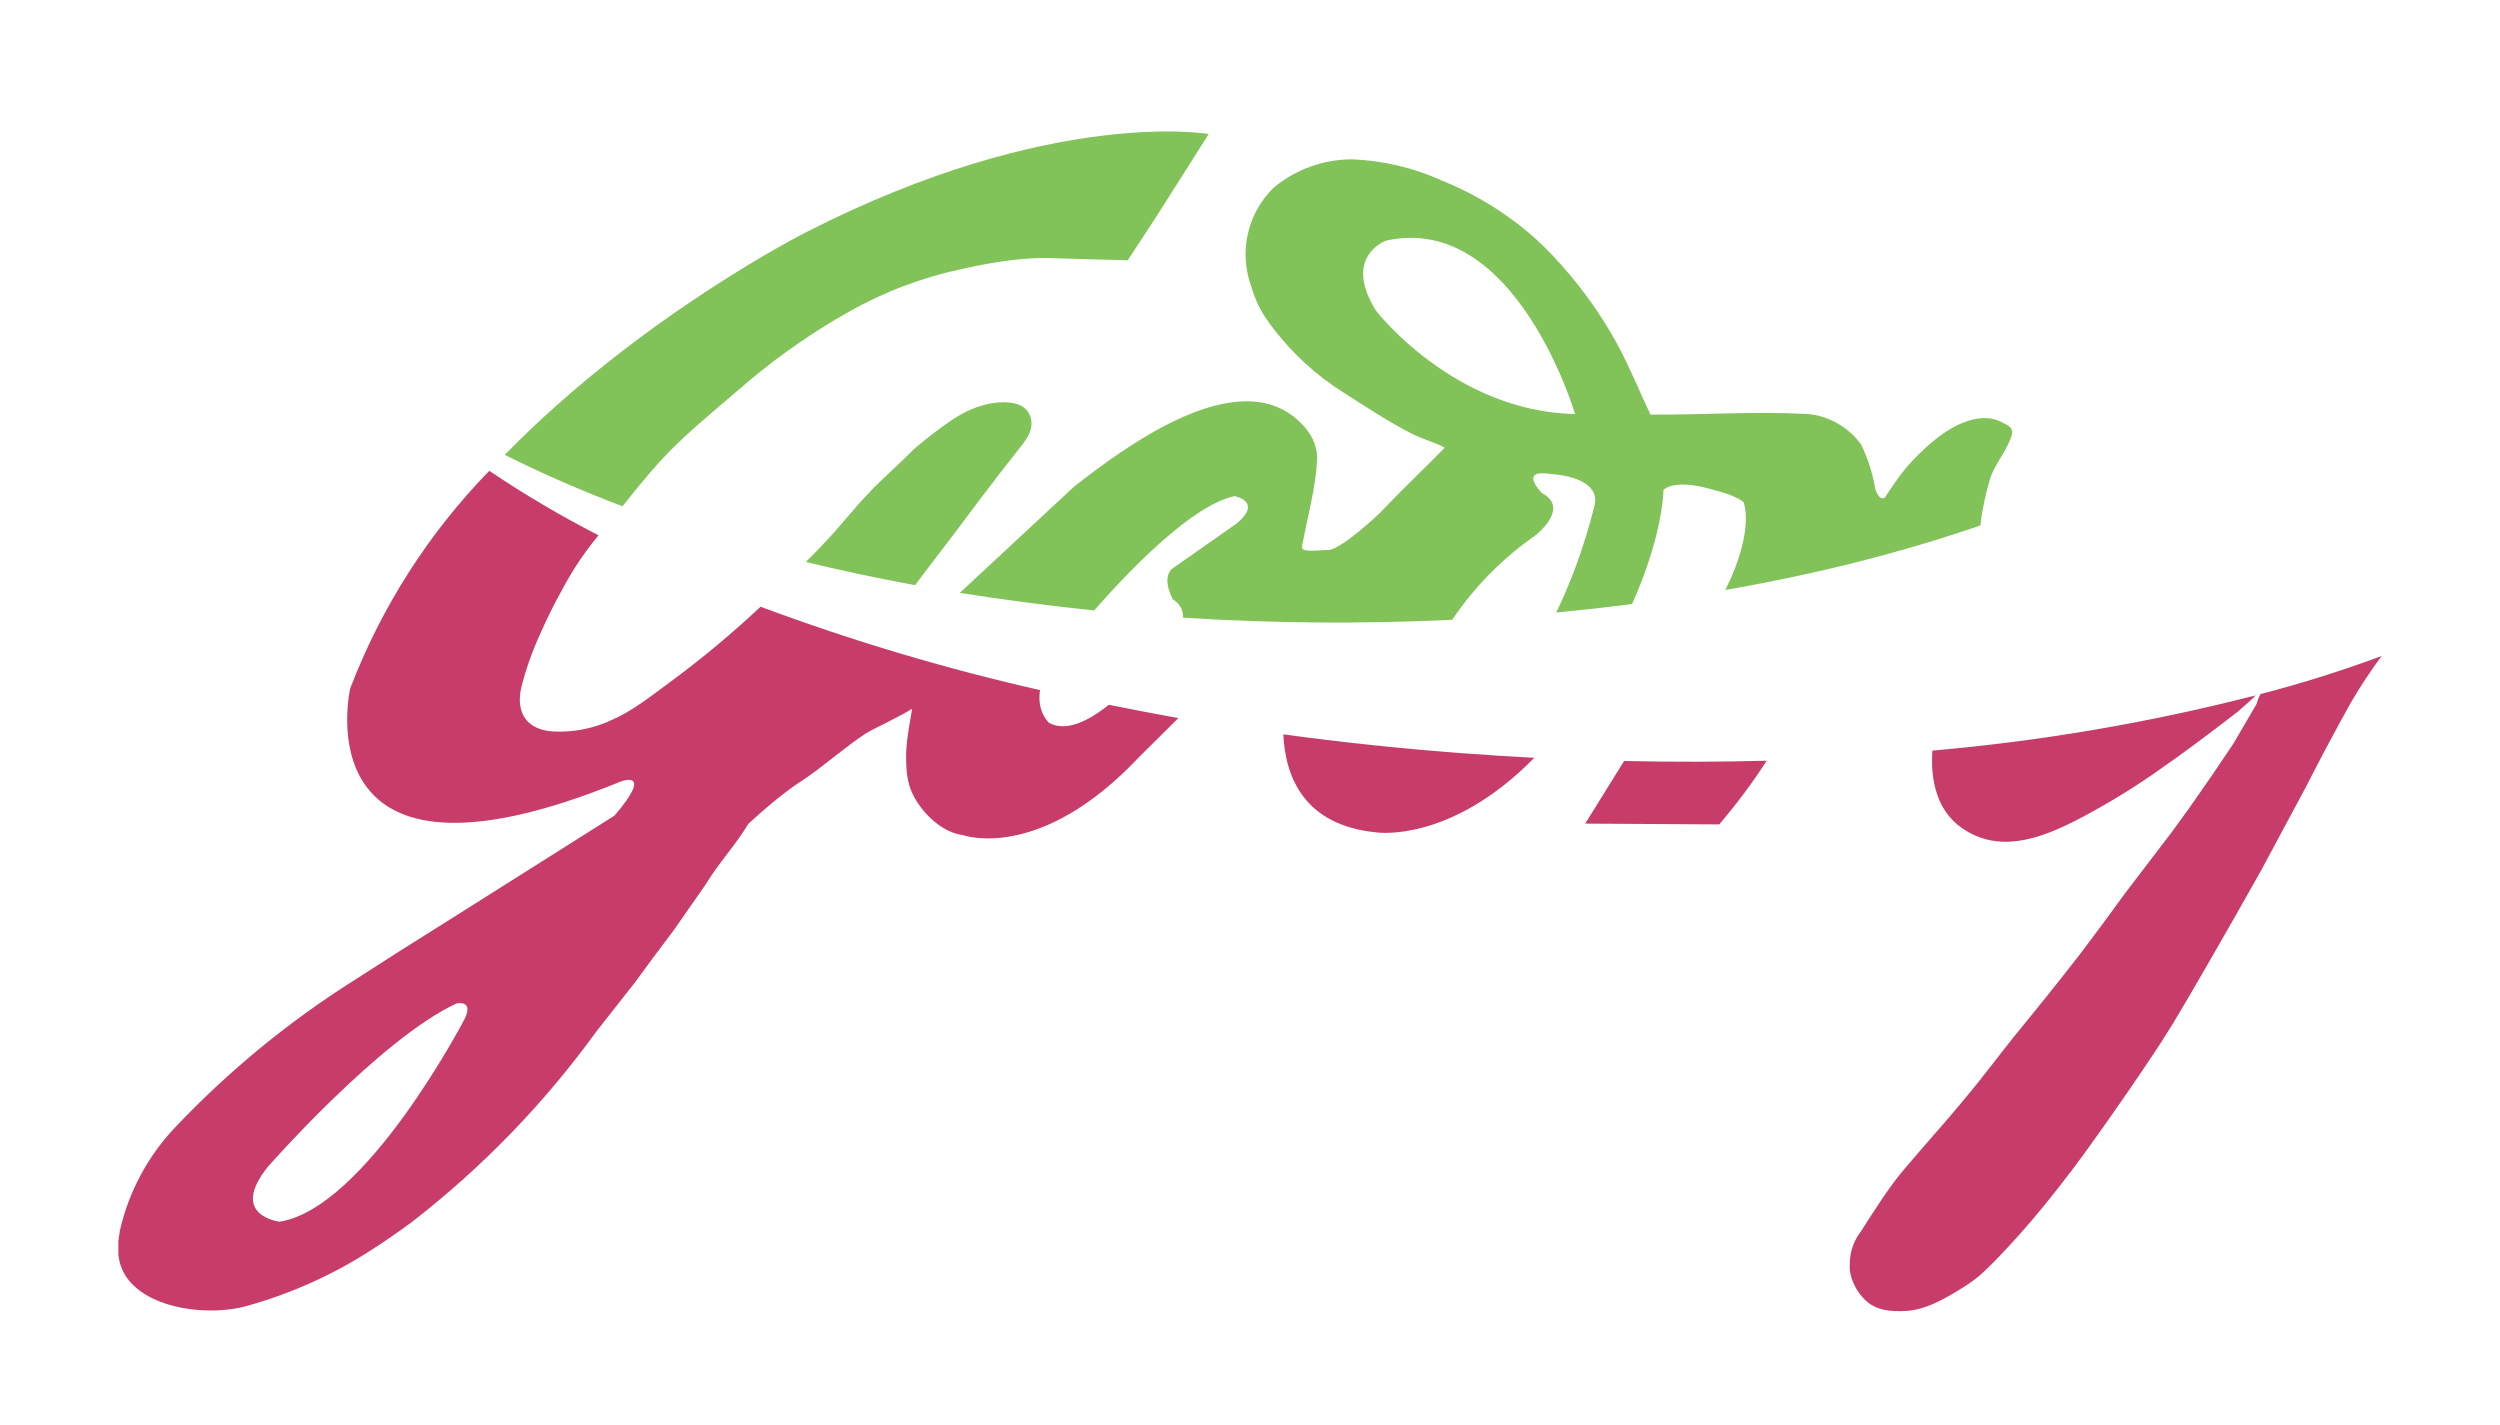
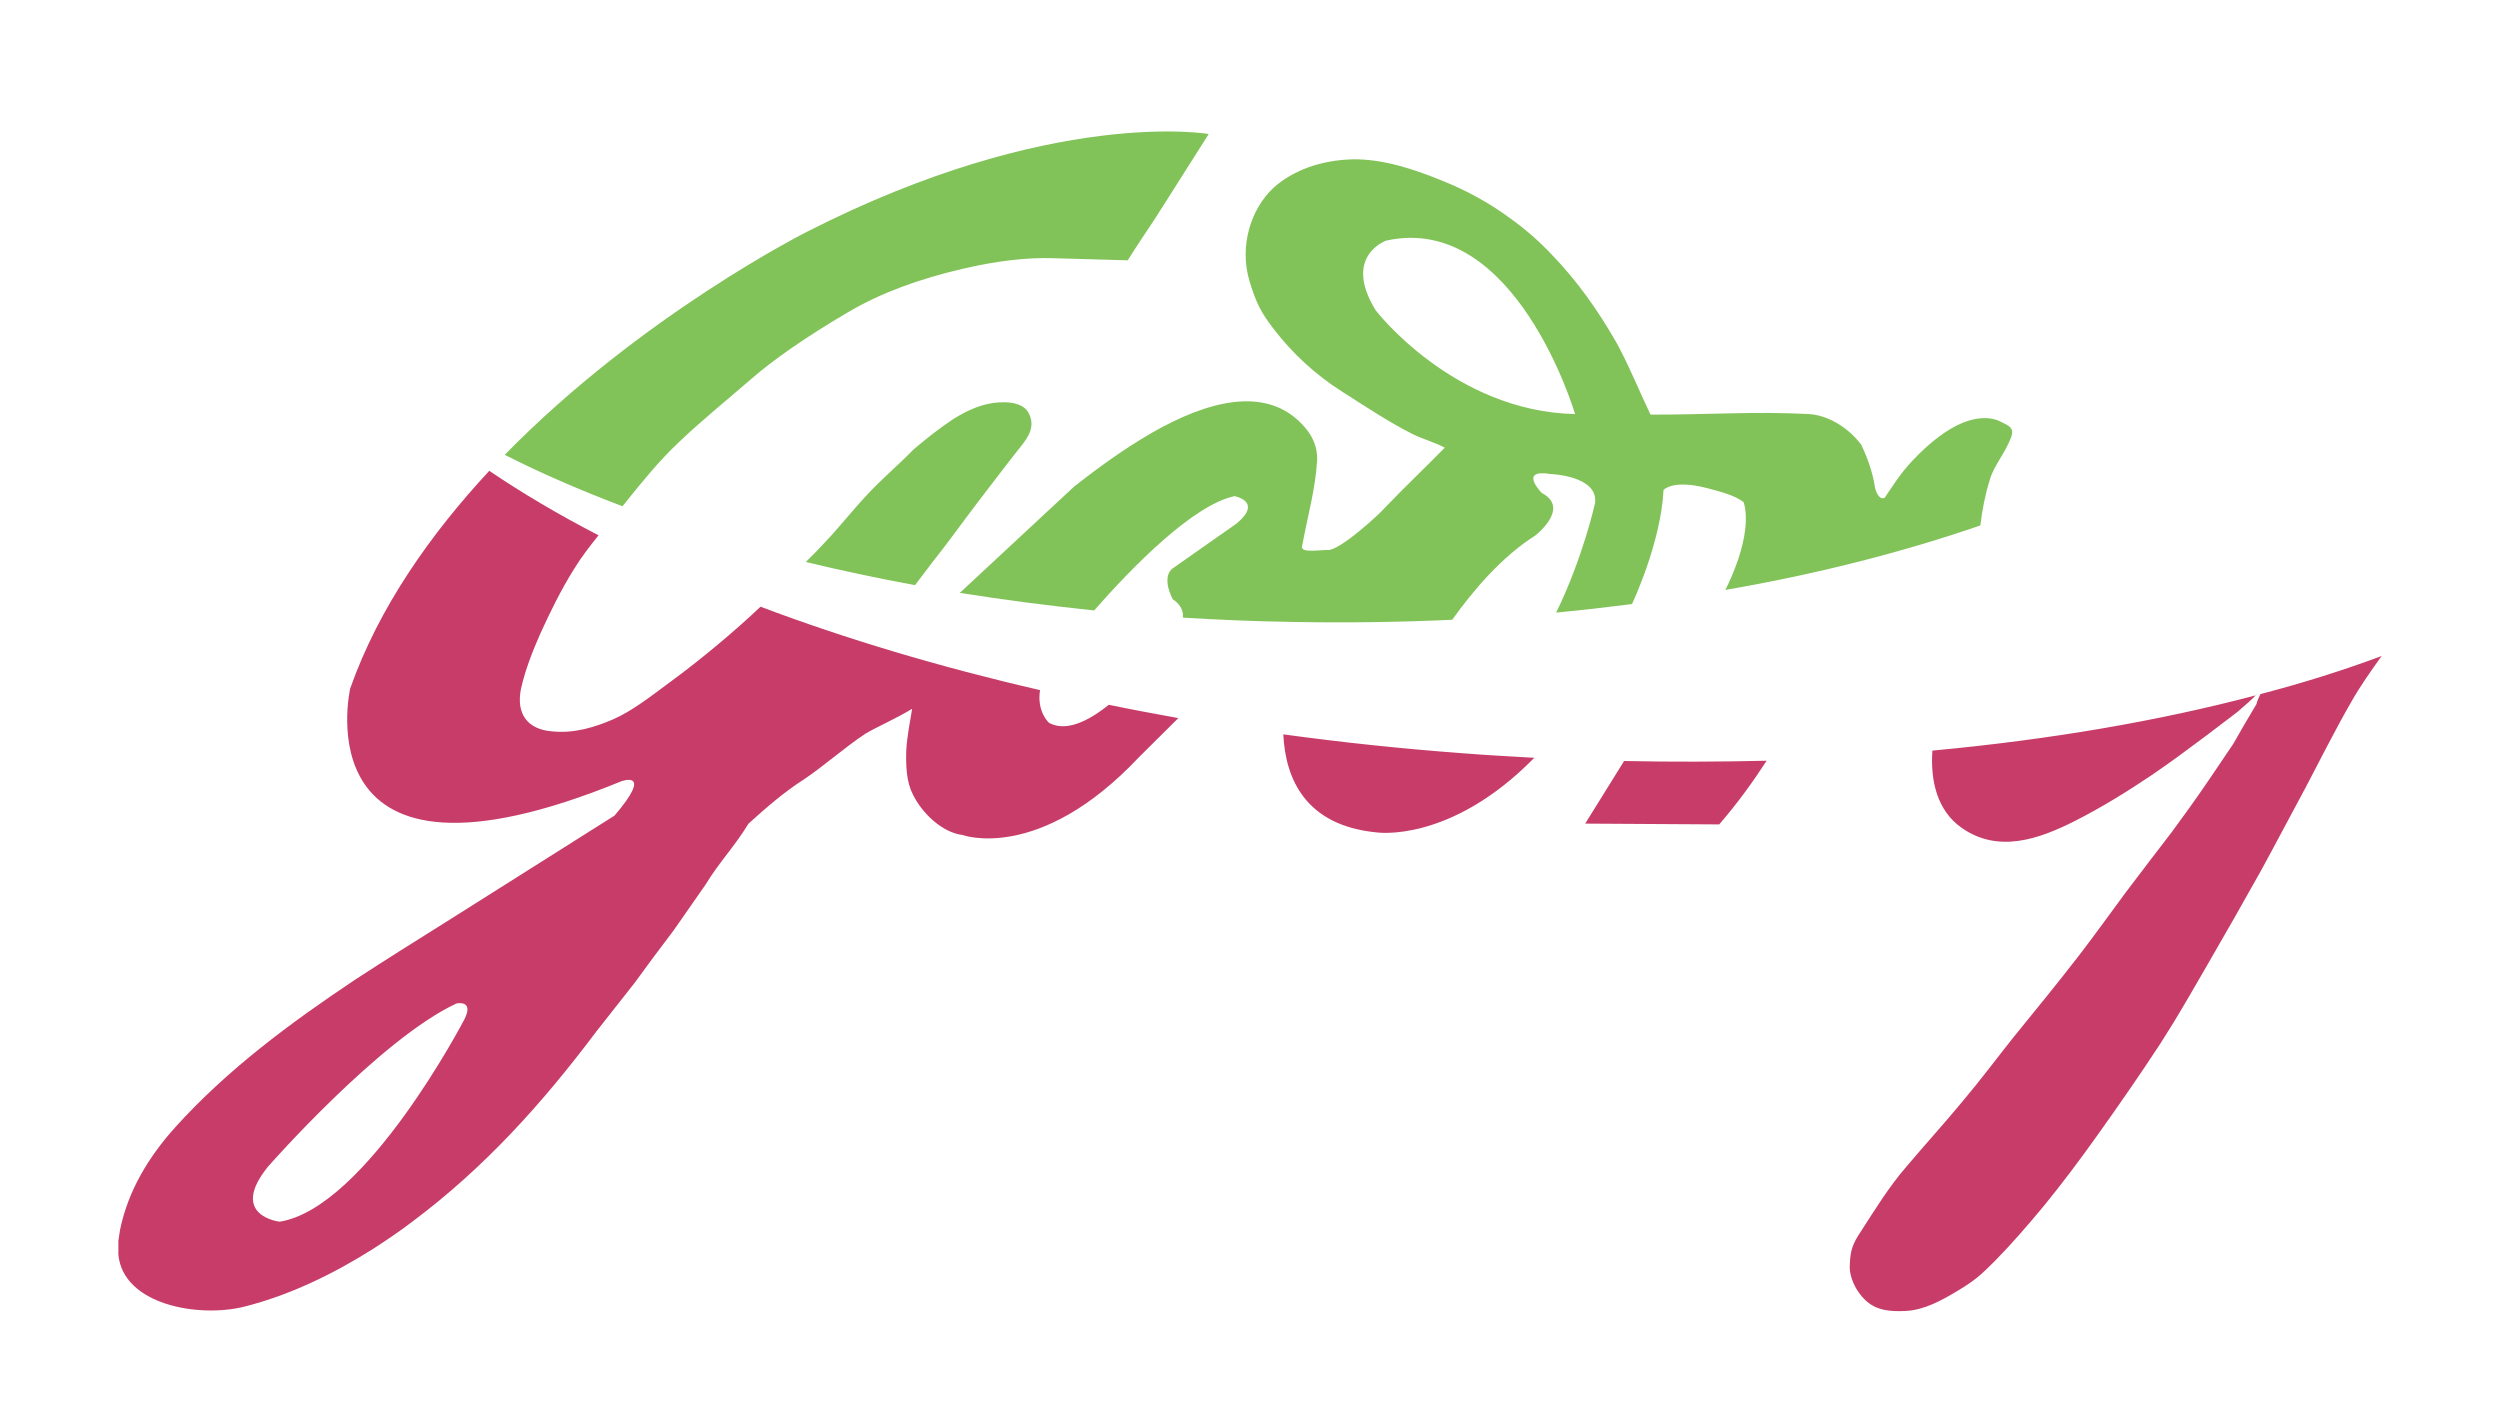
- <svg xmlns="http://www.w3.org/2000/svg" width="93" height="53" viewBox="702.91 314.47 92.94 53.47">
-   <path fill="#82c359" d="M777.52 330.28c-.39-.19-.91-.14-1.4.06q-.85.34-1.88 1.42c-.46.49-.74.95-1.04 1.39-.22.11-.34-.28-.36-.36a6 6 0 0 0-.52-1.63 2.8 2.8 0 0 0-1.96-1.15c-2.04-.11-3.88.03-5.95.02-.42-.88-.79-1.81-1.26-2.67a16 16 0 0 0-2.45-3.34q-.73-.77-1.6-1.39a12 12 0 0 0-2.51-1.38 9 9 0 0 0-3.37-.8 4.6 4.6 0 0 0-2.96 1.07 3.5 3.5 0 0 0-.89 3.53c.24.79.44 1.18.91 1.78a10 10 0 0 0 2.56 2.34c.83.53 1.78 1.16 2.66 1.6.37.18.81.3 1.19.5-.74.76-1.47 1.44-2.31 2.32-.06.09-1.69 1.62-2.12 1.52-.4.01-1.02.12-.92-.17.2-1.08.5-2.13.56-3.21.01-.41-.11-.81-.45-1.21-1.42-1.67-3.73-.96-5.73.18-1.15.66-2.2 1.45-2.94 2.03l-4.29 3.99q2.45.39 5.04.66c1.46-1.66 3.72-3.96 5.27-4.29 0 0 1.09.2.06 1.04l-2.38 1.67s-.45.26 0 1.16c0 0 .43.24.38.69a90 90 0 0 0 10.11.08 12 12 0 0 1 3.1-3.15s1.36-1.03.26-1.61c0 0-.9-.91.33-.71 0 0 1.8.06 1.67 1.09 0 0-.45 2.05-1.46 4.11q1.44-.14 2.85-.32l.01-.03s1.07-2.26 1.17-4.25c0 0 .33-.41 1.64-.07.48.13 1.02.26 1.36.52 0 0 .39.87-.46 2.83l-.22.47c3.48-.6 6.7-1.43 9.57-2.42a10 10 0 0 1 .36-1.73c.15-.52.57-.98.79-1.57.15-.38-.1-.45-.42-.61m-23.42-4.16c-1.26-2.04.39-2.62.39-2.62 4.86-1.07 7.09 6.51 7.09 6.51-4.57-.1-7.48-3.89-7.48-3.89m-13.23 4.99q.51-.66.18-1.18c-.14-.23-.47-.39-1.07-.36q-.87.06-1.74.63a16 16 0 0 0-1.49 1.14c-.56.58-1.2 1.11-1.74 1.7-.54.57-1.02 1.19-1.57 1.77q-.37.4-.73.75 1.98.48 4.1.87l.62-.82q.88-1.14 1.74-2.3.83-1.1 1.7-2.2m-2.28-6.55q2.05-.46 3.39-.4l2.81.08.99-1.51.51-.8 1.54-2.43s-5.86-1.03-15.08 3.67c0 0-6.21 3.12-11.34 8.37q2.05 1.03 4.42 1.93l.12-.15c.61-.76 1.25-1.55 1.98-2.24.87-.83 1.8-1.58 2.7-2.36a25 25 0 0 1 3.66-2.53 15 15 0 0 1 4.3-1.63" />
-   <path fill="#c83c69" d="m756.97 337.72-.01.02zm19.12 7.82c1.37.96 2.89.43 4.27-.27q1.49-.77 2.86-1.71l.98-.69q1.13-.82 2.25-1.69c.25-.23.54-.44.75-.71l-.09.1a75 75 0 0 1-12.12 2.07c-.08 1.16.19 2.26 1.1 2.9m-29.4-4.12q-1.32-.24-2.61-.5c-.78.63-1.61 1.02-2.24.68 0 0-.47-.41-.34-1.23a82 82 0 0 1-10.49-3.13c-.95.9-2.22 1.97-3.41 2.84-.77.57-1.42 1.08-2.13 1.39a4.6 4.6 0 0 1-2.27.45c-.93-.07-1.37-.65-1.18-1.6q.26-1.06.73-2.08a21 21 0 0 1 1.27-2.43q.42-.66.91-1.25a40 40 0 0 1-4.1-2.42 24 24 0 0 0-5.22 8.17s-1.93 8.44 10.18 3.48c0 0 1.23-.45-.26 1.29l-6.29 3.97q-1.72 1.07-3.45 2.19a35 35 0 0 0-6.74 5.53 8.3 8.3 0 0 0-2.08 3.87l-.06.4v.51c.17 1.88 2.99 2.39 4.72 1.96a17 17 0 0 0 4.84-2.17q.76-.49 1.47-1.02a35 35 0 0 0 6.91-7.14l1.44-1.83q.72-.99 1.45-1.95l1.2-1.72c.53-.87 1.09-1.43 1.62-2.3.64-.58 1.34-1.19 2.08-1.66.77-.52 1.53-1.2 2.3-1.71.43-.26 1.16-.57 1.76-.94-.08.5-.19 1.02-.22 1.56-.02.6.01 1.2.25 1.66.34.69 1.08 1.42 1.87 1.52 0 0 2.87 1.05 6.61-2.92zm-26.79 11.3s-3.69 7.09-6.94 7.6c0 0-1.92-.22-.44-2.06 0 0 4.21-4.8 7.08-6.13 0 0 .67-.15.3.59m.93-20.58.07-.07zm66.32 8.76-.87 1.49q-.82 1.23-1.66 2.42l-.64.88-1.74 2.28q-.84 1.16-1.71 2.31a147 147 0 0 1-2.49 3.11c-.63.79-1.23 1.6-1.89 2.38-.7.85-1.44 1.66-2.14 2.49-.65.75-1.17 1.6-1.7 2.42a2 2 0 0 0-.42 1.26c-.03.46.23.99.58 1.32.4.39.93.44 1.51.41.7-.03 1.37-.4 1.98-.77.63-.38.85-.58 1.37-1.1a33 33 0 0 0 1.85-2.08q1.05-1.29 2-2.64 1.2-1.68 2.35-3.42l.49-.78q.63-1.05 1.25-2.13 1.04-1.8 2.05-3.6l1.68-3.13q.82-1.61 1.7-3.19.54-.92 1.15-1.74a47 47 0 0 1-4.55 1.43 2 2 0 0 0-.15.38m-25.19 4.48 5.03.03q1.02-1.2 1.78-2.39-2.63.07-5.35.01zm-1.91-2.47.03-.04zm-9.42-.88c.08 1.67.83 3.42 3.5 3.68 0 0 2.76.42 5.92-2.8q-1.34-.07-2.68-.17-3.45-.26-6.74-.71" />
+ <svg xmlns="http://www.w3.org/2000/svg" viewBox="702.91 314.47 92.94 53.47" width="93" height="53" role="img">
+   <path d="M777.52 330.28C777.13 330.09 776.61 330.14 776.12 330.34C775.56 330.57 774.92 331.04 774.24 331.76C773.78 332.25 773.50 332.71 773.20 333.15C772.98 333.26 772.86 332.87 772.84 332.79C772.76 332.24 772.58 331.71 772.32 331.16C771.78 330.45 771.01 330.05 770.36 330.01C768.32 329.90 766.48 330.04 764.41 330.03C763.99 329.15 763.62 328.22 763.15 327.36C762.44 326.11 761.64 324.99 760.70 324.02C760.22 323.51 759.68 323.04 759.10 322.63C758.35 322.08 757.51 321.62 756.59 321.25C755.51 320.81 754.36 320.43 753.22 320.45C752.05 320.48 750.99 320.86 750.26 321.52C749.44 322.28 748.95 323.68 749.37 325.05C749.61 325.84 749.81 326.23 750.28 326.83C750.96 327.72 751.84 328.54 752.84 329.17C753.67 329.70 754.62 330.33 755.50 330.77C755.87 330.95 756.31 331.07 756.69 331.27C755.95 332.03 755.22 332.71 754.38 333.59C754.32 333.68 752.69 335.21 752.26 335.11C751.86 335.12 751.24 335.23 751.34 334.94C751.54 333.86 751.84 332.81 751.90 331.73C751.91 331.32 751.79 330.92 751.45 330.52C750.03 328.85 747.72 329.56 745.72 330.70C744.57 331.36 743.52 332.15 742.78 332.73L738.49 336.72C740.12 336.98 741.81 337.20 743.53 337.38C744.99 335.72 747.25 333.42 748.80 333.09C748.80 333.09 749.89 333.29 748.86 334.13L746.48 335.80C746.48 335.80 746.03 336.06 746.48 336.96C746.48 336.96 746.91 337.20 746.86 337.65C748.20 337.73 749.55 337.79 750.92 337.81C752.98 337.85 755.00 337.82 756.97 337.73C757.73 336.66 758.82 335.37 760.07 334.58C760.07 334.58 761.43 333.55 760.33 332.97C760.33 332.97 759.43 332.06 760.66 332.26C760.66 332.26 762.46 332.32 762.33 333.35C762.33 333.35 761.88 335.40 760.87 337.46C761.83 337.37 762.78 337.26 763.72 337.14L763.73 337.11C763.73 337.11 764.80 334.85 764.90 332.86C764.90 332.86 765.23 332.45 766.54 332.79C767.02 332.92 767.56 333.05 767.90 333.31C767.90 333.31 768.29 334.18 767.44 336.14C767.37 336.31 767.29 336.46 767.22 336.61C770.70 336.01 773.92 335.18 776.79 334.19C776.86 333.61 776.97 333.03 777.15 332.46C777.30 331.94 777.72 331.48 777.94 330.89C778.09 330.51 777.84 330.44 777.52 330.28M754.10 326.12L754.10 326.12C752.84 324.08 754.49 323.50 754.49 323.50C759.35 322.43 761.58 330.01 761.58 330.01C757.01 329.91 754.10 326.12 754.10 326.12M740.87 331.11L740.87 331.11C741.22 330.66 741.26 330.29 741.05 329.93C740.91 329.70 740.58 329.54 739.98 329.57C739.39 329.60 738.83 329.83 738.24 330.20C737.73 330.54 737.27 330.90 736.75 331.34C736.19 331.92 735.55 332.45 735.01 333.04C734.47 333.61 733.99 334.23 733.44 334.81C733.19 335.08 732.95 335.33 732.71 335.56C734.03 335.88 735.40 336.17 736.81 336.43L737.43 335.61C738.03 334.86 738.59 334.07 739.17 333.31C739.73 332.58 740.29 331.84 740.87 331.11M738.59 324.56L738.59 324.56C739.95 324.24 741.09 324.13 741.98 324.16C742.92 324.19 743.85 324.21 744.79 324.24C745.11 323.73 745.44 323.24 745.78 322.73C745.95 322.46 746.12 322.20 746.29 321.93L747.83 319.50C747.83 319.50 741.97 318.47 732.75 323.17C732.75 323.17 726.54 326.29 721.41 331.54C722.77 332.23 724.25 332.87 725.83 333.47L725.95 333.32C726.56 332.56 727.20 331.77 727.93 331.08C728.80 330.25 729.73 329.50 730.63 328.72C731.51 327.95 732.76 327.09 734.29 326.19C735.54 325.45 737.00 324.93 738.59 324.56" fill="#82c359" />
+   <path d="M756.97 337.72L756.96 337.74L756.97 337.73L756.97 337.72M776.09 345.54L776.09 345.54C777.46 346.50 778.98 345.97 780.36 345.27C781.36 344.76 782.30 344.18 783.22 343.56C783.55 343.34 783.86 343.11 784.20 342.87C784.95 342.32 785.70 341.76 786.45 341.18C786.70 340.95 786.99 340.74 787.20 340.47L787.11 340.57C783.48 341.53 779.40 342.23 774.99 342.64C774.91 343.80 775.18 344.90 776.09 345.54M746.69 341.42L746.69 341.42C745.81 341.26 744.94 341.10 744.08 340.92L744.08 340.92C743.30 341.55 742.47 341.94 741.84 341.60C741.84 341.60 741.37 341.19 741.50 340.37C737.72 339.50 734.19 338.44 731.01 337.24C730.06 338.14 728.79 339.21 727.60 340.08C726.83 340.65 726.18 341.16 725.47 341.47C724.79 341.76 724.04 342.00 723.20 341.92C722.27 341.85 721.83 341.27 722.02 340.32C722.18 339.61 722.45 338.92 722.75 338.24C723.11 337.45 723.52 336.61 724.02 335.81C724.29 335.37 724.61 334.96 724.93 334.56C723.44 333.79 722.07 332.98 720.83 332.14C718.64 334.50 716.69 337.25 715.61 340.31C715.61 340.31 713.68 348.75 725.79 343.79C725.79 343.79 727.02 343.34 725.53 345.08L719.24 349.05C718.09 349.77 716.94 350.49 715.79 351.24C713.35 352.87 710.99 354.62 709.05 356.77C708.05 357.88 707.27 359.16 706.97 360.64C706.95 360.78 706.93 360.91 706.91 361.04L706.91 361.55C707.08 363.43 709.90 363.94 711.63 363.51C713.31 363.09 714.97 362.29 716.47 361.34C716.98 361.01 717.47 360.68 717.94 360.32C720.63 358.31 722.79 355.92 724.85 353.18L726.29 351.35C726.77 350.69 727.25 350.04 727.74 349.40C728.14 348.83 728.54 348.25 728.94 347.68C729.47 346.81 730.03 346.25 730.56 345.38C731.20 344.80 731.90 344.19 732.64 343.72C733.41 343.20 734.17 342.52 734.94 342.01C735.37 341.75 736.10 341.44 736.70 341.07C736.62 341.57 736.51 342.09 736.48 342.63C736.46 343.23 736.49 343.83 736.73 344.29C737.07 344.98 737.81 345.71 738.60 345.81C738.60 345.81 741.47 346.86 745.21 342.89L746.69 341.42M719.90 352.72L719.90 352.72C719.90 352.72 716.21 359.81 712.96 360.32C712.96 360.32 711.04 360.10 712.52 358.26C712.52 358.26 716.73 353.46 719.60 352.13C719.60 352.13 720.27 351.98 719.90 352.72M720.83 332.14L720.83 332.14L720.83 332.14L720.90 332.07L720.83 332.14M787.15 340.90L787.15 340.90C786.80 341.48 786.60 341.83 786.28 342.39C785.73 343.20 785.19 344.02 784.62 344.81C784.40 345.10 784.20 345.40 783.98 345.69C783.40 346.45 782.81 347.21 782.24 347.97C781.67 348.74 781.12 349.51 780.53 350.28C779.72 351.33 778.88 352.36 778.04 353.39C777.41 354.18 776.81 354.99 776.15 355.77C775.45 356.62 774.71 357.43 774.01 358.26C773.36 359.01 772.84 359.86 772.31 360.68C772.00 361.15 771.91 361.38 771.89 361.94C771.86 362.40 772.12 362.93 772.47 363.26C772.87 363.65 773.40 363.70 773.98 363.67C774.68 363.64 775.35 363.27 775.96 362.90C776.59 362.52 776.81 362.32 777.33 361.80C777.98 361.14 778.59 360.43 779.18 359.72C779.88 358.86 780.54 357.98 781.18 357.08C781.98 355.96 782.77 354.82 783.53 353.66C783.69 353.40 783.86 353.14 784.02 352.88C784.44 352.19 784.86 351.46 785.27 350.75C785.96 349.56 786.65 348.35 787.32 347.15C787.89 346.11 788.43 345.07 789.00 344.02C789.56 342.96 790.10 341.87 790.70 340.83C791.05 340.21 791.45 339.65 791.85 339.09C790.43 339.62 788.91 340.10 787.30 340.52C787.24 340.64 787.18 340.78 787.15 340.90M761.96 345.38L761.96 345.38C763.53 345.39 765.41 345.40 766.99 345.41C767.68 344.61 768.25 343.82 768.77 343.02C767.02 343.06 765.23 343.07 763.42 343.03L761.96 345.38M760.05 342.91L760.05 342.91L760.08 342.87L760.05 342.91L760.05 342.91M750.63 342.03L750.63 342.03C750.71 343.70 751.46 345.45 754.13 345.71C754.13 345.71 756.89 346.13 760.05 342.91C759.16 342.86 758.26 342.81 757.37 342.74C755.07 342.57 752.82 342.33 750.63 342.03" fill="#c83c69" />
</svg>
